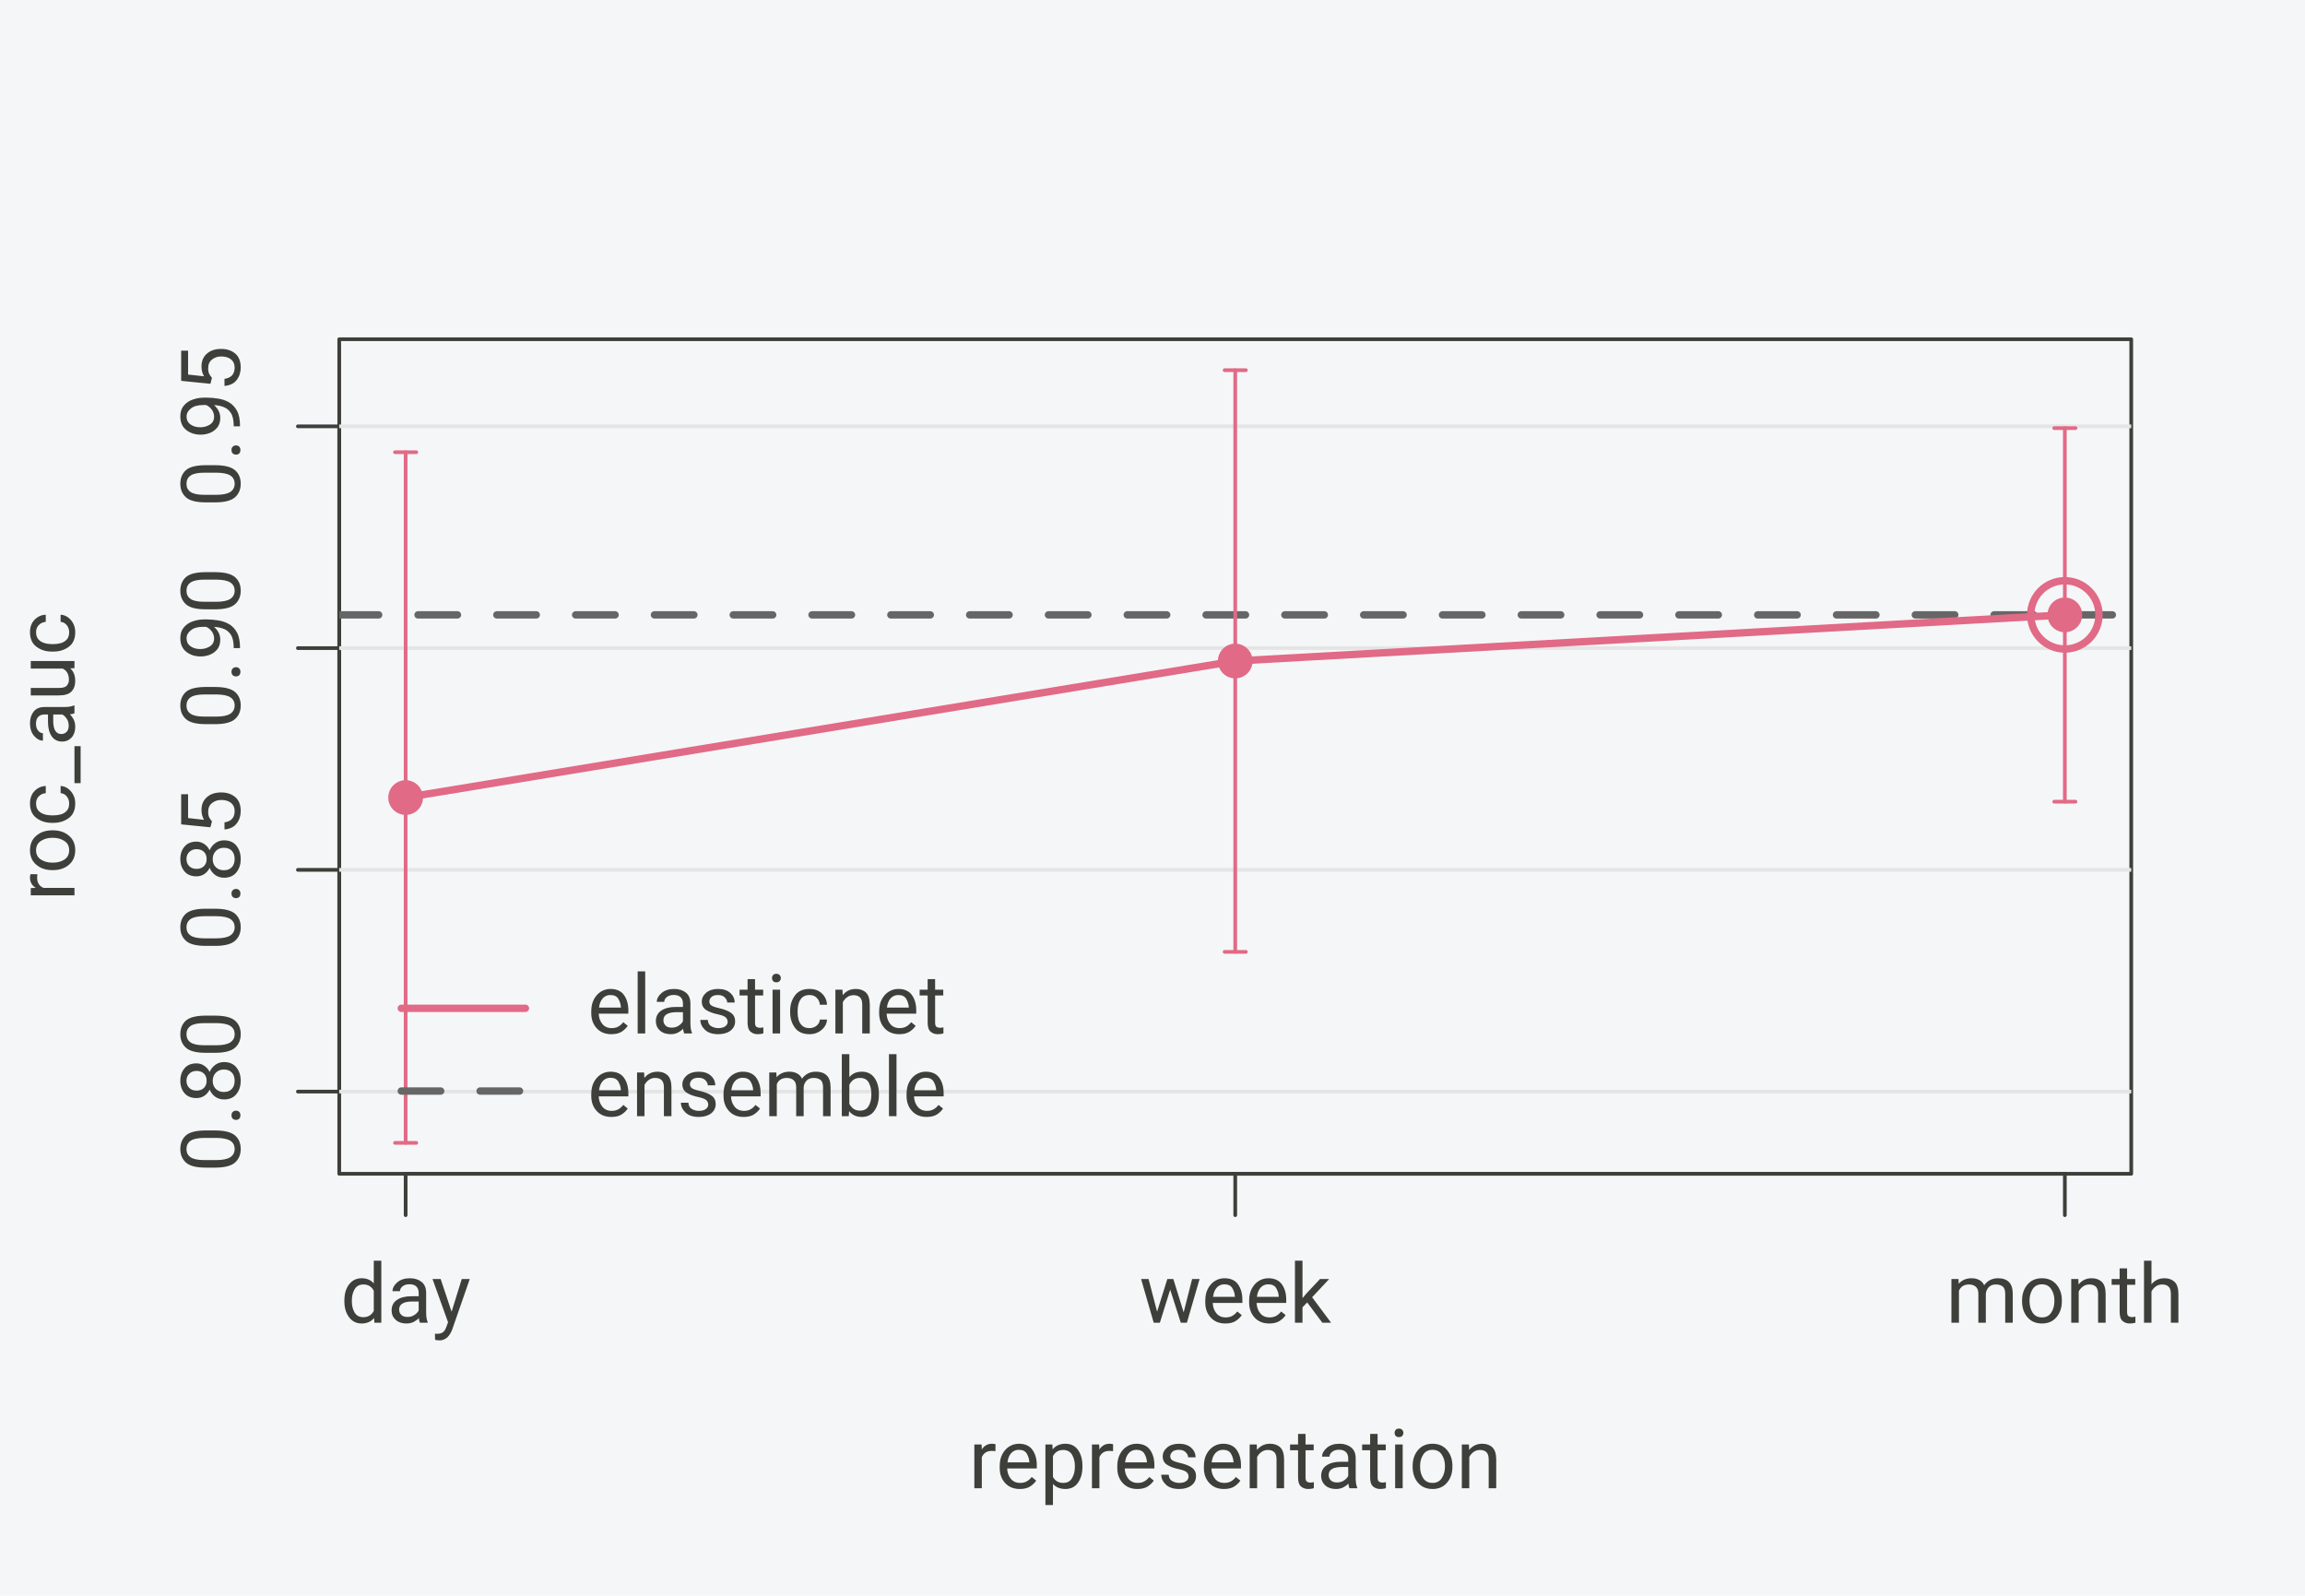
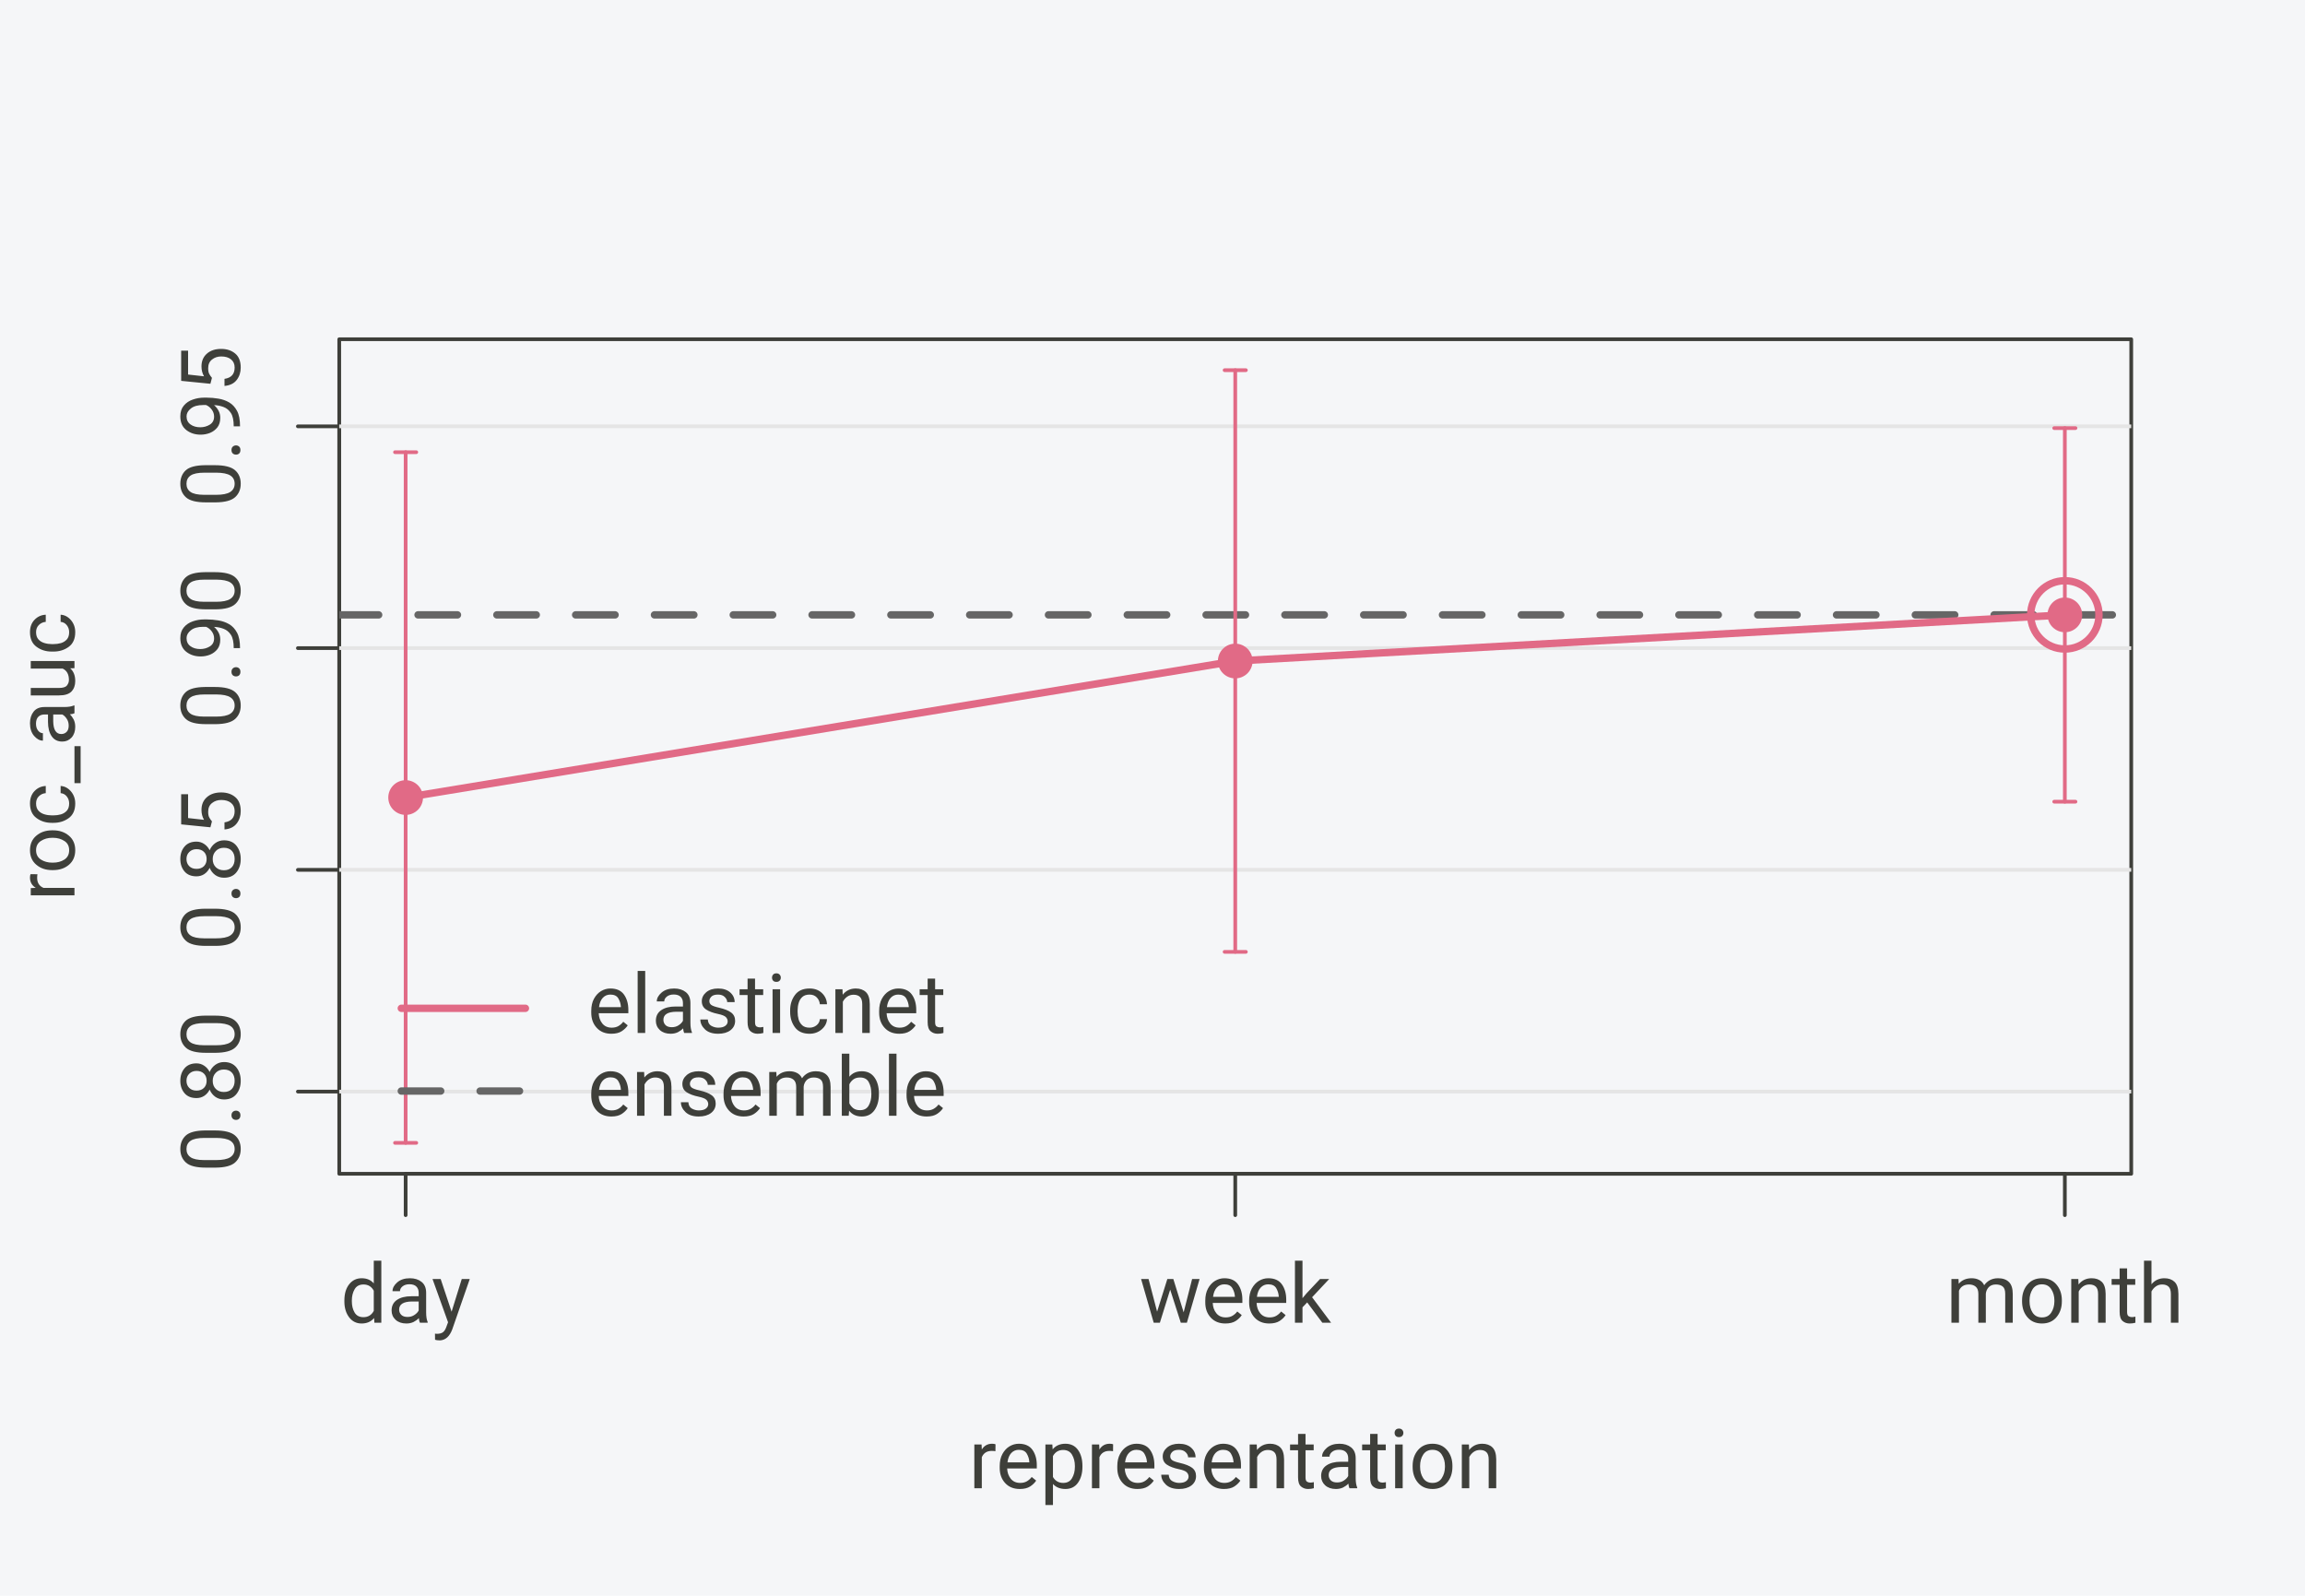
<svg xmlns="http://www.w3.org/2000/svg" width="468.00pt" height="324.00pt" viewBox="0 0 468.00 324.00">
  <g class="svglite">
    <defs>
      <style type="text/css">
    /* theme-aware-processed */
    .svglite line, .svglite polyline, .svglite polygon, .svglite path, .svglite circle {
      fill: none;
      stroke: #3E3F3A;
      stroke-linecap: round;
      stroke-linejoin: round;
      stroke-miterlimit: 10.00;
    }
    .svglite &gt; g &gt; rect {
      fill: none;
      stroke: #3E3F3A;
      stroke-linecap: round;
      stroke-linejoin: round;
      stroke-miterlimit: 10.00;
    }
    .svglite text {
      white-space: pre;
      fill: #3E3F3A;
    }
    .svglite g.glyphgroup path {
      fill: inherit;
      stroke: none;
    }
  </style>
    </defs>
    <rect class="svg-bg" width="100%" height="100%" style="stroke: none; fill: #F5F6F8;" />
    <defs>
      <clipPath id="cpMC4wMHw0NjguMDB8MC4wMHwzMjQuMDA=">
        <rect x="0.00" y="0.00" width="468.00" height="324.00" />
      </clipPath>
    </defs>
    <g clip-path="url(#cpMC4wMHw0NjguMDB8MC4wMHwzMjQuMDA=)">
      <line x1="68.88" y1="221.63" x2="68.88" y2="86.56" style="stroke-width: 0.75;" />
      <line x1="68.88" y1="221.63" x2="60.48" y2="221.63" style="stroke-width: 0.75;" />
      <line x1="68.88" y1="176.61" x2="60.48" y2="176.61" style="stroke-width: 0.75;" />
      <line x1="68.88" y1="131.59" x2="60.48" y2="131.59" style="stroke-width: 0.75;" />
      <line x1="68.88" y1="86.56" x2="60.48" y2="86.56" style="stroke-width: 0.75;" />
      <text transform="translate(48.72,221.63) rotate(-90)" text-anchor="middle" style="font-size: 1.4em; font-family: &quot;Roboto&quot;, -apple-system, BlinkMacSystemFont, &quot;Segoe UI&quot;, system-ui, sans-serif;">0.80</text>
      <text transform="translate(48.72,176.61) rotate(-90)" text-anchor="middle" style="font-size: 1.4em; font-family: &quot;Roboto&quot;, -apple-system, BlinkMacSystemFont, &quot;Segoe UI&quot;, system-ui, sans-serif;">0.85</text>
      <text transform="translate(48.72,131.59) rotate(-90)" text-anchor="middle" style="font-size: 1.4em; font-family: &quot;Roboto&quot;, -apple-system, BlinkMacSystemFont, &quot;Segoe UI&quot;, system-ui, sans-serif;">0.90</text>
      <text transform="translate(48.72,86.56) rotate(-90)" text-anchor="middle" style="font-size: 1.4em; font-family: &quot;Roboto&quot;, -apple-system, BlinkMacSystemFont, &quot;Segoe UI&quot;, system-ui, sans-serif;">0.95</text>
      <polygon points="68.88,238.32 432.72,238.32 432.72,68.88 68.88,68.88 " style="stroke-width: 0.75;" />
      <text x="250.80" y="302.16" text-anchor="middle" style="font-size: 1.4em; font-family: &quot;Roboto&quot;, -apple-system, BlinkMacSystemFont, &quot;Segoe UI&quot;, system-ui, sans-serif;">representation</text>
      <text transform="translate(15.12,153.60) rotate(-90)" text-anchor="middle" style="font-size: 1.4em; font-family: &quot;Roboto&quot;, -apple-system, BlinkMacSystemFont, &quot;Segoe UI&quot;, system-ui, sans-serif;">roc_auc</text>
      <line x1="82.36" y1="238.32" x2="419.24" y2="238.32" style="stroke-width: 0.75;" />
      <line x1="82.36" y1="238.32" x2="82.36" y2="246.72" style="stroke-width: 0.75;" />
      <line x1="250.80" y1="238.32" x2="250.80" y2="246.72" style="stroke-width: 0.75;" />
      <line x1="419.24" y1="238.32" x2="419.24" y2="246.72" style="stroke-width: 0.75;" />
      <text x="82.36" y="268.56" text-anchor="middle" style="font-size: 1.4em; font-family: &quot;Roboto&quot;, -apple-system, BlinkMacSystemFont, &quot;Segoe UI&quot;, system-ui, sans-serif;">day</text>
      <text x="250.80" y="268.56" text-anchor="middle" style="font-size: 1.4em; font-family: &quot;Roboto&quot;, -apple-system, BlinkMacSystemFont, &quot;Segoe UI&quot;, system-ui, sans-serif;">week</text>
      <text x="419.24" y="268.56" text-anchor="middle" style="font-size: 1.4em; font-family: &quot;Roboto&quot;, -apple-system, BlinkMacSystemFont, &quot;Segoe UI&quot;, system-ui, sans-serif;">month</text>
    </g>
    <defs>
      <clipPath id="cpNjguODh8NDMyLjcyfDY4Ljg4fDIzOC4zMg==">
        <rect x="68.88" y="68.88" width="363.84" height="169.44" />
      </clipPath>
    </defs>
    <g clip-path="url(#cpNjguODh8NDMyLjcyfDY4Ljg4fDIzOC4zMg==)">
      <line x1="68.88" y1="221.63" x2="432.72" y2="221.63" style="stroke-width: 0.75; stroke: #E5E5E5;" />
      <line x1="68.88" y1="176.61" x2="432.72" y2="176.61" style="stroke-width: 0.75; stroke: #E5E5E5;" />
      <line x1="68.88" y1="131.59" x2="432.72" y2="131.59" style="stroke-width: 0.75; stroke: #E5E5E5;" />
      <line x1="68.88" y1="86.56" x2="432.72" y2="86.56" style="stroke-width: 0.75; stroke: #E5E5E5;" />
      <line x1="68.88" y1="124.84" x2="432.72" y2="124.84" style="stroke-width: 1.50; stroke: #666666; stroke-dasharray: 8.00,8.00;" />
      <line x1="82.36" y1="232.04" x2="82.36" y2="91.81" style="stroke-width: 0.75; stroke: #E16A86;" />
      <polyline points="80.20,232.04 82.36,232.04 84.52,232.04 " style="stroke-width: 0.75; stroke: #E16A86;" />
      <polyline points="84.52,91.81 82.36,91.81 80.20,91.81 " style="stroke-width: 0.75; stroke: #E16A86;" />
      <line x1="250.80" y1="193.26" x2="250.80" y2="75.16" style="stroke-width: 0.75; stroke: #E16A86;" />
      <polyline points="248.64,193.26 250.80,193.26 252.96,193.26 " style="stroke-width: 0.75; stroke: #E16A86;" />
      <polyline points="252.96,75.16 250.80,75.16 248.64,75.16 " style="stroke-width: 0.75; stroke: #E16A86;" />
      <line x1="419.24" y1="162.77" x2="419.24" y2="86.92" style="stroke-width: 0.75; stroke: #E16A86;" />
      <polyline points="417.08,162.77 419.24,162.77 421.40,162.77 " style="stroke-width: 0.75; stroke: #E16A86;" />
      <polyline points="421.40,86.92 419.24,86.92 417.08,86.92 " style="stroke-width: 0.75; stroke: #E16A86;" />
      <polyline points="82.36,161.93 250.80,134.21 419.24,124.84 " style="stroke-width: 1.50; stroke: #E16A86;" />
      <circle cx="82.36" cy="161.93" r="3.15" style="stroke-width: 0.75; stroke: #E16A86; fill: #E16A86;" />
      <circle cx="250.80" cy="134.21" r="3.15" style="stroke-width: 0.75; stroke: #E16A86; fill: #E16A86;" />
      <circle cx="419.24" cy="124.84" r="3.15" style="stroke-width: 0.75; stroke: #E16A86; fill: #E16A86;" />
      <circle cx="419.24" cy="124.84" r="6.93" style="stroke-width: 1.50; stroke: #E16A86;" />
      <line x1="81.48" y1="204.72" x2="106.68" y2="204.72" style="stroke-width: 1.50; stroke: #E16A86;" />
      <line x1="81.48" y1="221.52" x2="106.68" y2="221.52" style="stroke-width: 1.50; stroke: #666666; stroke-dasharray: 8.00,8.00;" />
-       <text x="119.28" y="209.82" style="font-size: 1.4em; font-family: &quot;Roboto&quot;, -apple-system, BlinkMacSystemFont, &quot;Segoe UI&quot;, system-ui, sans-serif;">elasticnet</text>
-       <text x="119.28" y="226.62" style="font-size: 1.4em; font-family: &quot;Roboto&quot;, -apple-system, BlinkMacSystemFont, &quot;Segoe UI&quot;, system-ui, sans-serif;">ensemble</text>
+       <text x="119.28" y="209.73" style="font-size: 1.4em; font-family: &quot;Roboto&quot;, -apple-system, BlinkMacSystemFont, &quot;Segoe UI&quot;, system-ui, sans-serif;">elasticnet</text>
+       <text x="119.28" y="226.53" style="font-size: 1.4em; font-family: &quot;Roboto&quot;, -apple-system, BlinkMacSystemFont, &quot;Segoe UI&quot;, system-ui, sans-serif;">ensemble</text>
    </g>
  </g>
</svg>
